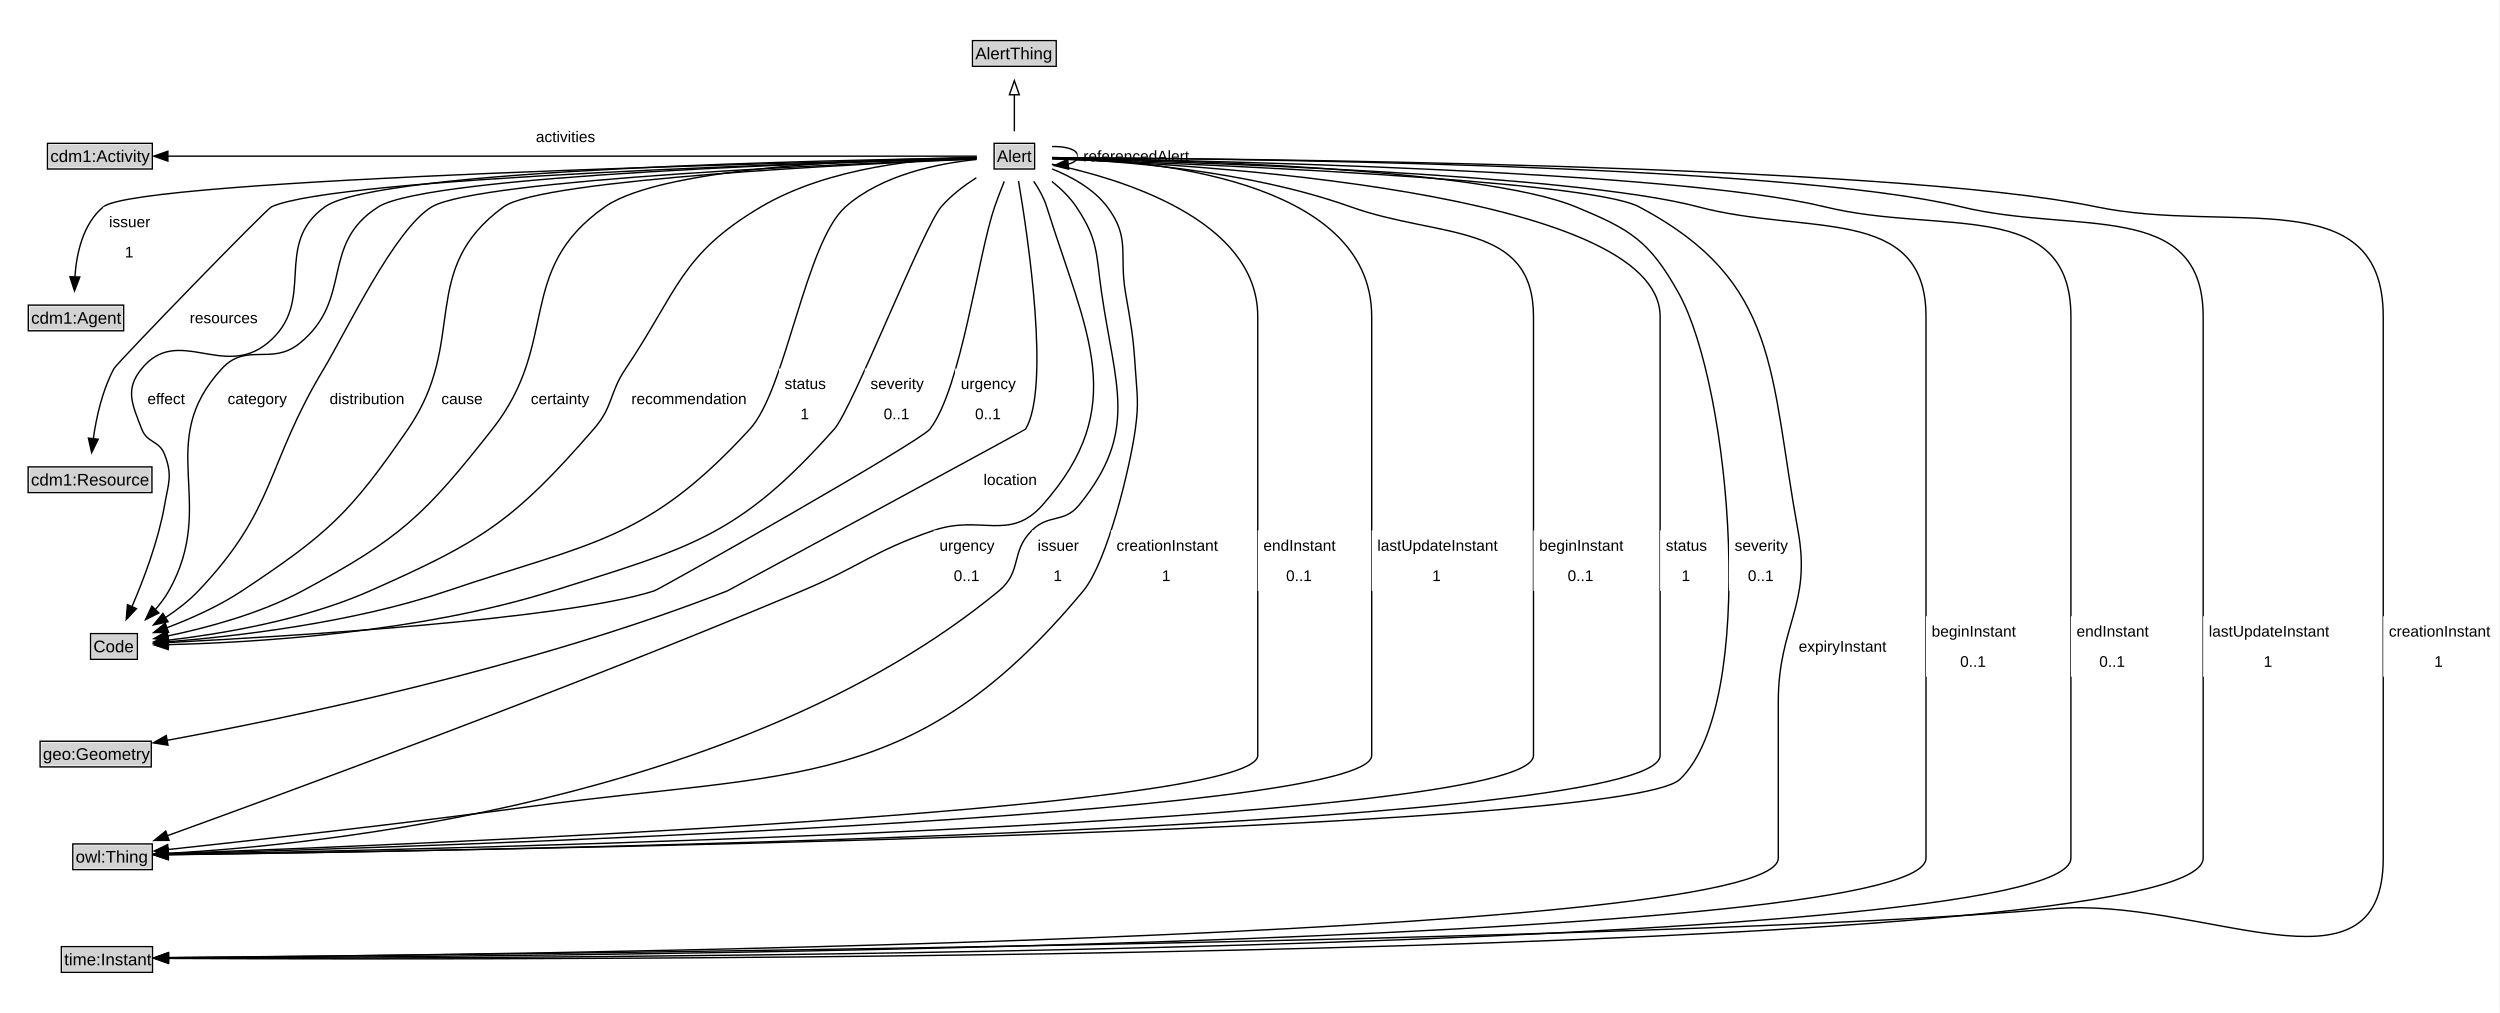
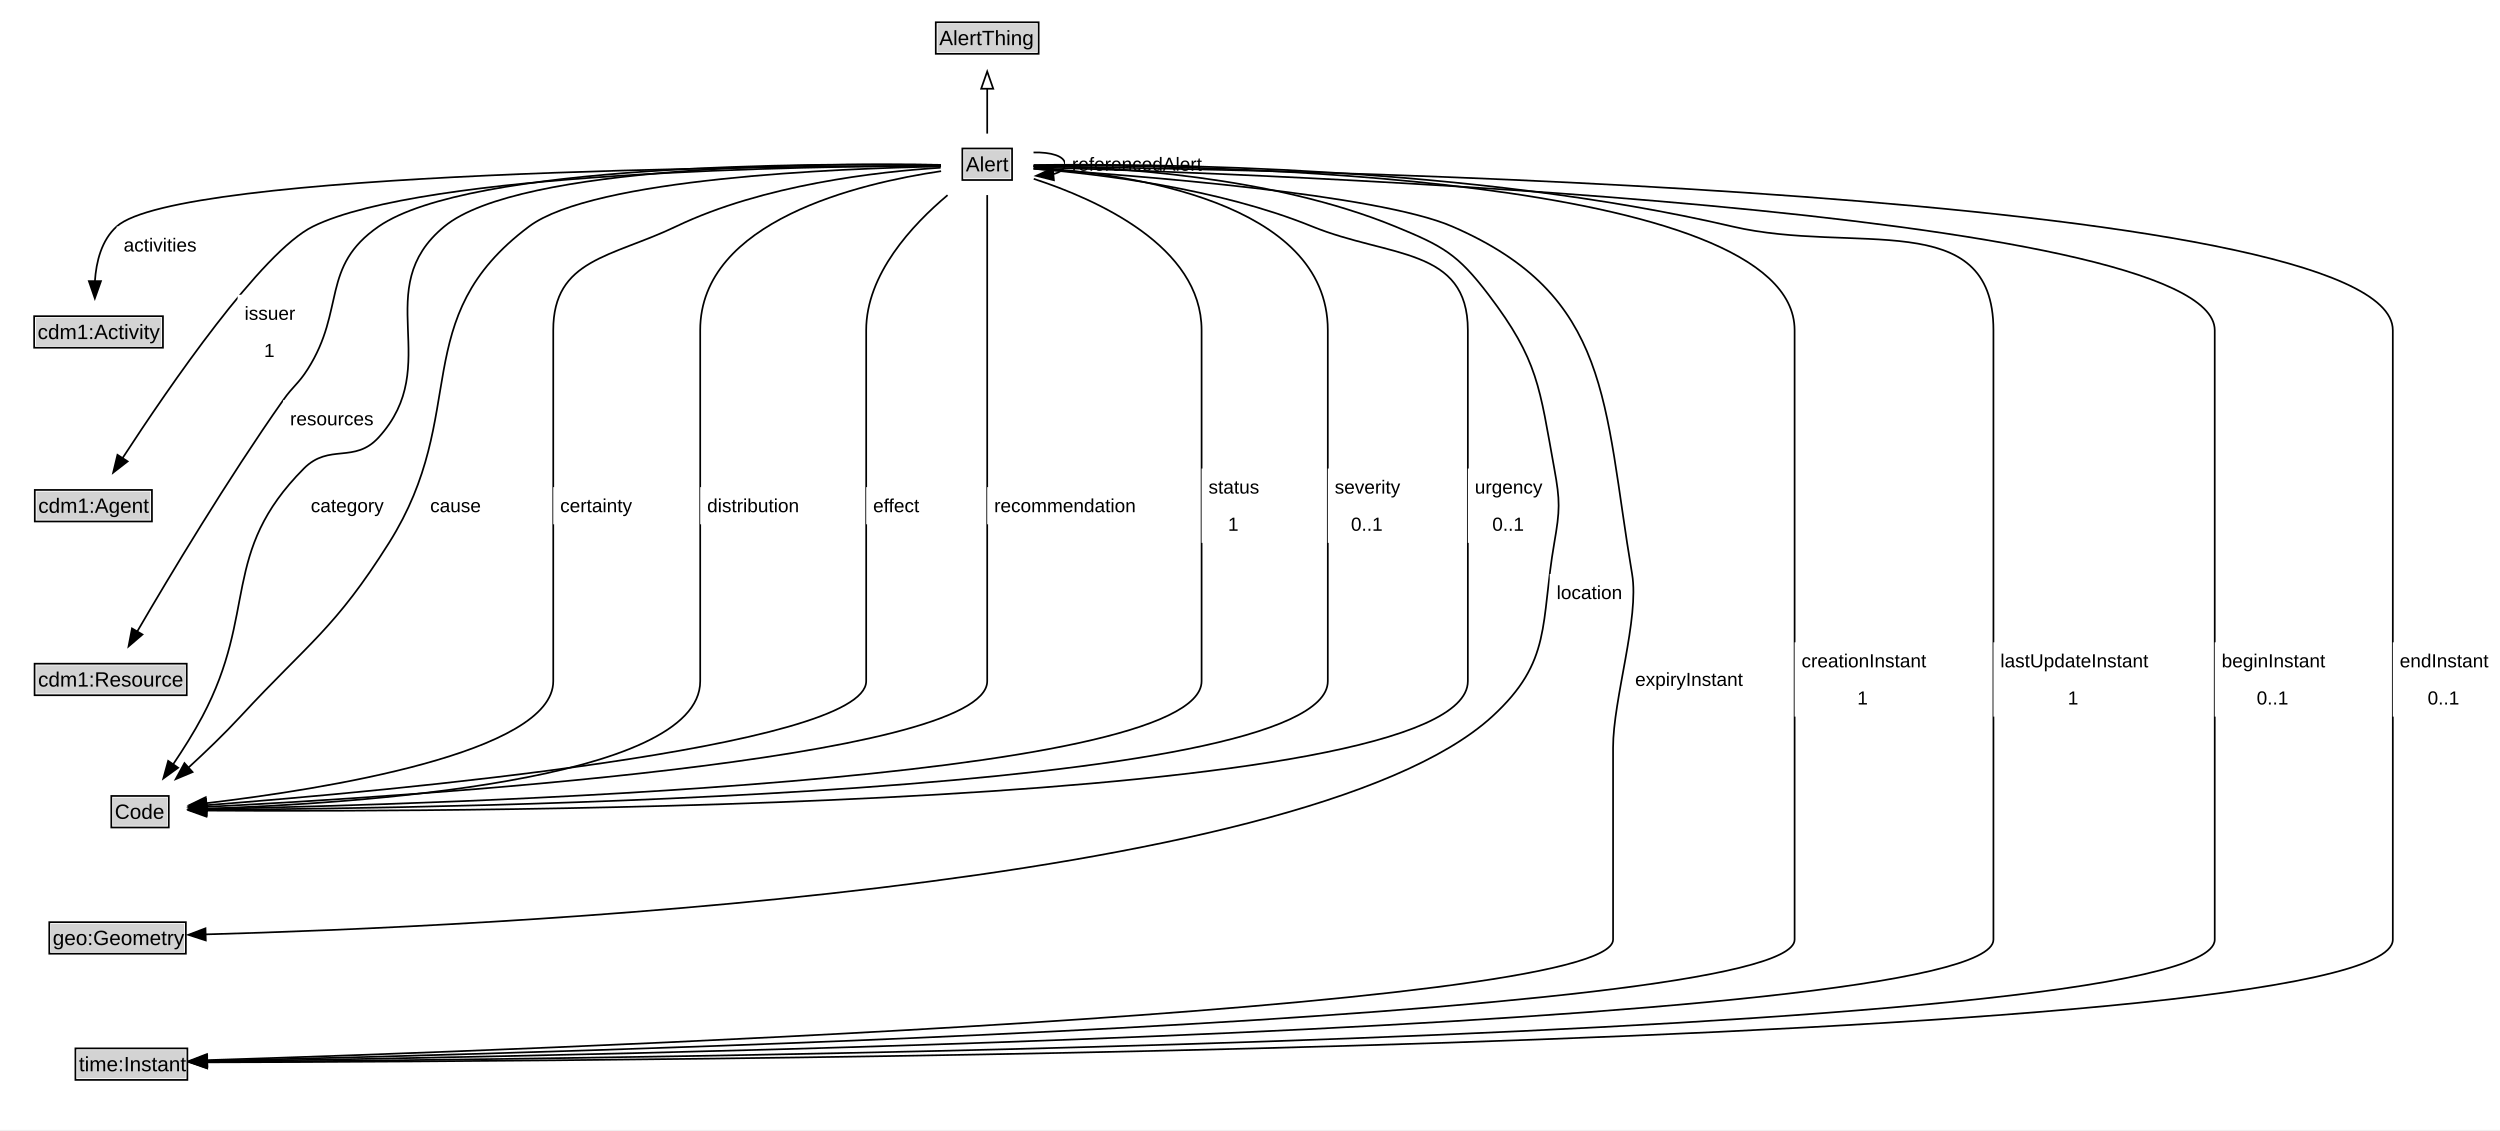
- <svg xmlns="http://www.w3.org/2000/svg" xmlns:xlink="http://www.w3.org/1999/xlink" width="1777pt" height="720pt" viewBox="0.00 0.00 1777.00 720.00">
-   <g id="graph0" class="graph" transform="scale(1 1) rotate(0) translate(4 716)">
-     <polygon fill="white" stroke="none" points="-4,4 -4,-716 1772.5,-716 1772.5,4 -4,4" />
+ <svg xmlns="http://www.w3.org/2000/svg" xmlns:xlink="http://www.w3.org/1999/xlink" width="1446pt" height="654pt" viewBox="0.00 0.00 1446.00 654.00">
+   <g id="graph0" class="graph" transform="scale(1 1) rotate(0) translate(4 649.5)">
+     <polygon fill="white" stroke="none" points="-4,4 -4,-649.5 1442.25,-649.5 1442.25,4 -4,4" />
    <g id="clust3" class="cluster">
</g>
    <g id="node1" class="node">
      <g id="a_node1">
        <a xlink:href="../AlertThing" xlink:title="&lt;TABLE&gt;">
-           <polygon fill="lightgray" stroke="none" points="688.25,-669.88 688.25,-686.12 745.75,-686.12 745.75,-669.88 688.25,-669.88" />
-           <text xml:space="preserve" text-anchor="start" x="689.25" y="-673.88" font-family="Arial" font-size="12.00">AlertThing</text>
-           <polygon fill="none" stroke="black" points="687.25,-668.88 687.25,-687.12 746.75,-687.12 746.75,-668.88 687.25,-668.88" />
+           <polygon fill="lightgray" stroke="none" points="538.25,-619.38 538.25,-635.62 595.75,-635.62 595.75,-619.38 538.25,-619.38" />
+           <text xml:space="preserve" text-anchor="start" x="539.25" y="-623.38" font-family="Arial" font-size="12.00">AlertThing</text>
+           <polygon fill="none" stroke="black" points="537.25,-618.38 537.25,-636.62 596.75,-636.62 596.75,-618.38 537.25,-618.38" />
        </a>
      </g>
    </g>
    <g id="node2" class="node">
      <g id="a_node2">
        <a xlink:href="../Alert" xlink:title="&lt;TABLE&gt;">
-           <polygon fill="lightgray" stroke="none" points="703.62,-596.88 703.62,-613.12 730.38,-613.12 730.38,-596.88 703.62,-596.88" />
-           <text xml:space="preserve" text-anchor="start" x="704.62" y="-600.88" font-family="Arial" font-size="12.00">Alert</text>
-           <polygon fill="none" stroke="black" points="702.62,-595.88 702.62,-614.12 731.38,-614.12 731.38,-595.88 702.62,-595.88" />
+           <polygon fill="lightgray" stroke="none" points="553.62,-546.38 553.62,-562.62 580.38,-562.62 580.38,-546.38 553.62,-546.38" />
+           <text xml:space="preserve" text-anchor="start" x="554.62" y="-550.38" font-family="Arial" font-size="12.00">Alert</text>
+           <polygon fill="none" stroke="black" points="552.62,-545.38 552.62,-563.62 581.38,-563.62 581.38,-545.38 552.62,-545.38" />
        </a>
      </g>
    </g>
    <g id="edge1" class="edge">
-       <path fill="none" stroke="black" d="M717,-622.71C717,-630.47 717,-639.92 717,-648.74" />
-       <polygon fill="none" stroke="black" points="713.5,-648.66 717,-658.66 720.5,-648.66 713.5,-648.66" />
-     </g>
-     <g id="edge14" class="edge">
-       <path fill="none" stroke="black" d="M743.79,-611.83C753.78,-612.05 762,-609.78 762,-605 762,-602.24 759.25,-600.31 755.01,-599.22" />
-       <polygon fill="black" stroke="black" points="755.58,-595.76 745.3,-598.31 754.93,-602.73 755.58,-595.76" />
-       <polygon fill="white" stroke="none" points="762,-594.25 762,-615.75 844.25,-615.75 844.25,-594.25 762,-594.25" />
-       <text xml:space="preserve" text-anchor="start" x="766" y="-601.25" font-family="Arial" font-size="11.00">referencedAlert</text>
+       <path fill="none" stroke="black" d="M567,-572.21C567,-579.97 567,-589.42 567,-598.24" />
+       <polygon fill="none" stroke="black" points="563.5,-598.16 567,-608.16 570.5,-598.16 563.5,-598.16" />
+     </g>
+     <g id="edge18" class="edge">
+       <path fill="none" stroke="black" d="M593.79,-561.33C603.78,-561.55 612,-559.28 612,-554.5 612,-551.74 609.25,-549.81 605.01,-548.72" />
+       <polygon fill="black" stroke="black" points="605.58,-545.26 595.3,-547.81 604.93,-552.23 605.58,-545.26" />
+       <polygon fill="white" stroke="none" points="612,-543.75 612,-565.25 694.25,-565.25 694.25,-543.75 612,-543.75" />
+       <text xml:space="preserve" text-anchor="start" x="616" y="-550.75" font-family="Arial" font-size="11.00">referencedAlert</text>
    </g>
    <g id="node4" class="node">
      <g id="a_node4">
        <a xlink:href="https://w3id.org/citydata/part1/v1/Activity" xlink:title="&lt;TABLE&gt;">
-           <polygon fill="lightgray" stroke="none" points="30.75,-596.88 30.75,-613.12 103.25,-613.12 103.25,-596.88 30.75,-596.88" />
-           <text xml:space="preserve" text-anchor="start" x="31.75" y="-600.88" font-family="Arial" font-size="12.00">cdm1:Activity</text>
-           <polygon fill="none" stroke="black" points="29.75,-595.88 29.75,-614.12 104.25,-614.12 104.25,-595.88 29.75,-595.88" />
-         </a>
-       </g>
-     </g>
-     <g id="edge12" class="edge">
-       <path fill="none" stroke="black" d="M690.35,-605C591.32,-605 243.66,-605 115.19,-605" />
-       <polygon fill="black" stroke="black" points="115.32,-601.5 105.32,-605 115.32,-608.5 115.32,-601.5" />
-       <polygon fill="white" stroke="none" points="372.88,-608 372.88,-629.5 421.38,-629.5 421.38,-608 372.88,-608" />
-       <text xml:space="preserve" text-anchor="start" x="376.88" y="-615" font-family="Arial" font-size="11.00">activities</text>
+           <polygon fill="lightgray" stroke="none" points="16.75,-449.38 16.75,-465.62 89.25,-465.62 89.25,-449.38 16.75,-449.38" />
+           <text xml:space="preserve" text-anchor="start" x="17.75" y="-453.38" font-family="Arial" font-size="12.00">cdm1:Activity</text>
+           <polygon fill="none" stroke="black" points="15.75,-448.38 15.75,-466.62 90.25,-466.62 90.25,-448.38 15.75,-448.38" />
+         </a>
+       </g>
+     </g>
+     <g id="edge9" class="edge">
+       <path fill="none" stroke="black" d="M540.04,-553.53C440.71,-553.38 99.06,-550.54 63.5,-518.5 54.75,-510.62 51.63,-498.24 50.89,-486.78" />
+       <polygon fill="black" stroke="black" points="54.39,-486.88 50.85,-476.89 47.39,-486.91 54.39,-486.88" />
+       <polygon fill="white" stroke="none" points="63.5,-497 63.5,-518.5 112,-518.5 112,-497 63.5,-497" />
+       <text xml:space="preserve" text-anchor="start" x="67.5" y="-504" font-family="Arial" font-size="11.00">activities</text>
    </g>
    <g id="node5" class="node">
      <g id="a_node5">
        <a xlink:href="https://w3id.org/citydata/part1/v1/Agent" xlink:title="&lt;TABLE&gt;">
-           <polygon fill="lightgray" stroke="none" points="17.12,-481.88 17.12,-498.12 82.88,-498.12 82.88,-481.88 17.12,-481.88" />
-           <text xml:space="preserve" text-anchor="start" x="18.12" y="-485.88" font-family="Arial" font-size="12.00">cdm1:Agent</text>
-           <polygon fill="none" stroke="black" points="16.12,-480.88 16.12,-499.12 83.88,-499.12 83.88,-480.88 16.12,-480.88" />
-         </a>
-       </g>
-     </g>
-     <g id="edge35" class="edge">
-       <path fill="none" stroke="black" d="M690.32,-603.44C571.32,-600.81 93.81,-589.06 69.5,-569 54.98,-557.02 50.35,-536.01 49.21,-518.81" />
-       <polygon fill="black" stroke="black" points="52.72,-519.09 48.95,-509.19 45.72,-519.28 52.72,-519.09" />
-       <polygon fill="white" stroke="none" points="69.5,-526 69.5,-569 106,-569 106,-526 69.5,-526" />
-       <text xml:space="preserve" text-anchor="start" x="73.5" y="-554.5" font-family="Arial" font-size="11.00">issuer</text>
-       <text xml:space="preserve" text-anchor="start" x="84.75" y="-533" font-family="Arial" font-size="11.00">1</text>
+           <polygon fill="lightgray" stroke="none" points="17.12,-348.88 17.12,-365.12 82.88,-365.12 82.88,-348.88 17.12,-348.88" />
+           <text xml:space="preserve" text-anchor="start" x="18.12" y="-352.88" font-family="Arial" font-size="12.00">cdm1:Agent</text>
+           <polygon fill="none" stroke="black" points="16.12,-347.88 16.12,-366.12 83.88,-366.12 83.88,-347.88 16.12,-347.88" />
+         </a>
+       </g>
+     </g>
+     <g id="edge21" class="edge">
+       <path fill="none" stroke="black" d="M540.23,-553.57C462.98,-553.38 241.13,-550.05 177,-518.5 147.4,-503.94 93.92,-426.06 66.78,-384.38" />
+       <polygon fill="black" stroke="black" points="69.82,-382.63 61.45,-376.13 63.94,-386.43 69.82,-382.63" />
+       <polygon fill="white" stroke="none" points="133.44,-436 133.44,-479 169.94,-479 169.94,-436 133.44,-436" />
+       <text xml:space="preserve" text-anchor="start" x="137.44" y="-464.5" font-family="Arial" font-size="11.00">issuer</text>
+       <text xml:space="preserve" text-anchor="start" x="148.69" y="-443" font-family="Arial" font-size="11.00">1</text>
    </g>
    <g id="node6" class="node">
      <g id="a_node6">
        <a xlink:href="https://w3id.org/citydata/part1/v1/Resource" xlink:title="&lt;TABLE&gt;">
-           <polygon fill="lightgray" stroke="none" points="17,-366.88 17,-383.12 103,-383.12 103,-366.88 17,-366.88" />
-           <text xml:space="preserve" text-anchor="start" x="18" y="-370.88" font-family="Arial" font-size="12.00">cdm1:Resource</text>
-           <polygon fill="none" stroke="black" points="16,-365.88 16,-384.12 104,-384.12 104,-365.88 16,-365.88" />
-         </a>
-       </g>
-     </g>
-     <g id="edge15" class="edge">
-       <path fill="none" stroke="black" d="M690.31,-603.35C589.41,-600.73 234.72,-590.1 189,-569 184.95,-567.13 79.11,-457.93 77,-454 68.68,-438.53 64.43,-419.27 62.26,-403.76" />
-       <polygon fill="black" stroke="black" points="65.79,-403.78 61.15,-394.25 58.84,-404.59 65.79,-403.78" />
-       <polygon fill="white" stroke="none" points="126.84,-479.25 126.84,-500.75 182.09,-500.75 182.09,-479.25 126.84,-479.25" />
-       <text xml:space="preserve" text-anchor="start" x="130.84" y="-486.25" font-family="Arial" font-size="11.00">resources</text>
+           <polygon fill="lightgray" stroke="none" points="17,-248.38 17,-264.62 103,-264.62 103,-248.38 17,-248.38" />
+           <text xml:space="preserve" text-anchor="start" x="18" y="-252.38" font-family="Arial" font-size="12.00">cdm1:Resource</text>
+           <polygon fill="none" stroke="black" points="16,-247.38 16,-265.62 104,-265.62 104,-247.38 16,-247.38" />
+         </a>
+       </g>
+     </g>
+     <g id="edge19" class="edge">
+       <path fill="none" stroke="black" d="M540.06,-554.1C467.08,-555.21 267.56,-554.79 215,-518.5 181.31,-495.23 195.94,-470.57 174,-436 168.53,-427.38 165.62,-426.35 159.75,-418 127.57,-372.23 93.99,-316.21 75.17,-283.91" />
+       <polygon fill="black" stroke="black" points="78.4,-282.51 70.35,-275.61 72.34,-286.02 78.4,-282.51" />
+       <polygon fill="white" stroke="none" points="159.75,-396.5 159.75,-418 215,-418 215,-396.5 159.75,-396.5" />
+       <text xml:space="preserve" text-anchor="start" x="163.75" y="-403.5" font-family="Arial" font-size="11.00">resources</text>
    </g>
    <g id="node7" class="node">
      <g id="a_node7">
        <a xlink:href="../Code" xlink:title="&lt;TABLE&gt;">
-           <polygon fill="lightgray" stroke="none" points="61.38,-248.38 61.38,-264.62 92.62,-264.62 92.62,-248.38 61.38,-248.38" />
-           <text xml:space="preserve" text-anchor="start" x="62.38" y="-252.38" font-family="Arial" font-size="12.00">Code</text>
-           <polygon fill="none" stroke="black" points="60.38,-247.38 60.38,-265.62 93.62,-265.62 93.62,-247.38 60.38,-247.38" />
+           <polygon fill="lightgray" stroke="none" points="61.38,-171.88 61.38,-188.12 92.62,-188.12 92.62,-171.88 61.38,-171.88" />
+           <text xml:space="preserve" text-anchor="start" x="62.38" y="-175.88" font-family="Arial" font-size="12.00">Code</text>
+           <polygon fill="none" stroke="black" points="60.38,-170.88 60.38,-189.12 93.62,-189.12 93.62,-170.88 60.38,-170.88" />
        </a>
      </g>
    </g>
    <g id="edge10" class="edge">
-       <path fill="none" stroke="black" d="M690.31,-603.7C593.55,-602.41 264.8,-596.05 227,-569 188.94,-541.76 222.25,-501.61 186,-472 154.66,-446.4 122.38,-485.31 96.75,-454 84.65,-439.21 89.89,-428.84 96.75,-411 100.62,-400.94 109.13,-403.06 113,-393 118.74,-378.07 115.76,-372.76 113,-357 108.55,-331.62 98.17,-304.19 89.69,-284.56" />
-       <polygon fill="black" stroke="black" points="92.99,-283.35 85.72,-275.64 86.59,-286.2 92.99,-283.35" />
-       <polygon fill="white" stroke="none" points="96.75,-421.75 96.75,-443.25 131,-443.25 131,-421.75 96.75,-421.75" />
-       <text xml:space="preserve" text-anchor="start" x="100.75" y="-428.75" font-family="Arial" font-size="11.00">effect</text>
-     </g>
-     <g id="edge20" class="edge">
-       <path fill="none" stroke="black" d="M690.3,-603.37C598.71,-601.02 301,-591.68 265,-569 222.88,-542.46 247.67,-503.34 209,-472 188.94,-455.74 171.26,-472.98 153.75,-454 104.79,-400.94 151.45,-358.9 116,-296 113.34,-291.28 109.93,-286.75 106.23,-282.56" />
-       <polygon fill="black" stroke="black" points="108.94,-280.32 99.46,-275.58 103.91,-285.19 108.94,-280.32" />
-       <polygon fill="white" stroke="none" points="153.75,-421.75 153.75,-443.25 203,-443.25 203,-421.75 153.75,-421.75" />
-       <text xml:space="preserve" text-anchor="start" x="157.75" y="-428.75" font-family="Arial" font-size="11.00">category</text>
-     </g>
-     <g id="edge21" class="edge">
-       <path fill="none" stroke="black" d="M690.21,-603.08C603.83,-599.92 336.27,-588.64 303,-569 276.54,-553.38 242.1,-480.32 226.25,-454 184.64,-384.91 192.6,-354.42 137,-296 130.19,-288.85 121.8,-282.41 113.47,-276.95" />
-       <polygon fill="black" stroke="black" points="115.46,-274.06 105.11,-271.78 111.78,-280.01 115.46,-274.06" />
-       <polygon fill="white" stroke="none" points="226.25,-421.75 226.25,-443.25 286,-443.25 286,-421.75 226.25,-421.75" />
-       <text xml:space="preserve" text-anchor="start" x="230.25" y="-428.75" font-family="Arial" font-size="11.00">distribution</text>
+       <path fill="none" stroke="black" d="M540.24,-554.14C472.49,-555.21 296.47,-554.37 253,-518.5 209.2,-482.35 253.26,-438.47 215,-396.5 200.97,-381.11 186.43,-393.26 171.75,-378.5 123.16,-329.63 145.33,-295.86 113,-235 108.06,-225.7 101.93,-216 96.14,-207.42" />
+       <polygon fill="black" stroke="black" points="99.02,-205.44 90.45,-199.21 93.27,-209.42 99.02,-205.44" />
+       <polygon fill="white" stroke="none" points="171.75,-346.25 171.75,-367.75 221,-367.75 221,-346.25 171.75,-346.25" />
+       <text xml:space="preserve" text-anchor="start" x="175.75" y="-353.25" font-family="Arial" font-size="11.00">category</text>
+     </g>
+     <g id="edge11" class="edge">
+       <path fill="none" stroke="black" d="M540.29,-553.21C480.7,-552.06 339.24,-546.38 302,-518.5 230.8,-465.19 268.42,-410.75 221,-335.5 189.66,-285.76 174.93,-278.15 135,-235 125.61,-224.85 114.64,-214.34 104.79,-205.32" />
+       <polygon fill="black" stroke="black" points="107.38,-202.94 97.62,-198.84 102.69,-208.14 107.38,-202.94" />
+       <polygon fill="white" stroke="none" points="240.8,-346.25 240.8,-367.75 277.3,-367.75 277.3,-346.25 240.8,-346.25" />
+       <text xml:space="preserve" text-anchor="start" x="244.8" y="-353.25" font-family="Arial" font-size="11.00">cause</text>
+     </g>
+     <g id="edge12" class="edge">
+       <path fill="none" stroke="black" d="M540.06,-552.48C503.66,-550.18 437.53,-542.71 387,-518.5 349.74,-500.65 316,-499.81 316,-458.5 316,-458.5 316,-458.5 316,-255.5 316,-213.99 182.92,-192.94 115.37,-184.94" />
+       <polygon fill="black" stroke="black" points="115.79,-181.46 105.46,-183.81 114.99,-188.42 115.79,-181.46" />
+       <polygon fill="white" stroke="none" points="316,-346.25 316,-367.75 364.5,-367.75 364.5,-346.25 316,-346.25" />
+       <text xml:space="preserve" text-anchor="start" x="320" y="-353.25" font-family="Arial" font-size="11.00">certainty</text>
+     </g>
+     <g id="edge13" class="edge">
+       <path fill="none" stroke="black" d="M540.33,-550.5C493.4,-543.59 401,-521.92 401,-458.5 401,-458.5 401,-458.5 401,-255.5 401,-197.41 200.7,-184.61 115.08,-181.79" />
+       <polygon fill="black" stroke="black" points="115.4,-178.3 105.3,-181.5 115.19,-185.3 115.4,-178.3" />
+       <polygon fill="white" stroke="none" points="401,-346.25 401,-367.75 460.75,-367.75 460.75,-346.25 401,-346.25" />
+       <text xml:space="preserve" text-anchor="start" x="405" y="-353.25" font-family="Arial" font-size="11.00">distribution</text>
+     </g>
+     <g id="edge14" class="edge">
+       <path fill="none" stroke="black" d="M544.08,-536.62C523.66,-519.47 497,-490.87 497,-458.5 497,-458.5 497,-458.5 497,-255.5 497,-216.94 219.06,-191.82 115.38,-183.78" />
+       <polygon fill="black" stroke="black" points="115.66,-180.3 105.42,-183.03 115.13,-187.28 115.66,-180.3" />
+       <polygon fill="white" stroke="none" points="497,-346.25 497,-367.75 531.25,-367.75 531.25,-346.25 497,-346.25" />
+       <text xml:space="preserve" text-anchor="start" x="501" y="-353.25" font-family="Arial" font-size="11.00">effect</text>
+     </g>
+     <g id="edge17" class="edge">
+       <path fill="none" stroke="black" d="M567,-536.68C567,-517.7 567,-485.88 567,-458.5 567,-458.5 567,-458.5 567,-255.5 567,-209.84 230.2,-188.68 115.06,-182.78" />
+       <polygon fill="black" stroke="black" points="115.37,-179.3 105.2,-182.29 115.02,-186.29 115.37,-179.3" />
+       <polygon fill="white" stroke="none" points="567,-346.25 567,-367.75 655.25,-367.75 655.25,-346.25 567,-346.25" />
+       <text xml:space="preserve" text-anchor="start" x="571" y="-353.25" font-family="Arial" font-size="11.00">recommendation</text>
    </g>
    <g id="edge23" class="edge">
-       <path fill="none" stroke="black" d="M690.08,-602.97C610.63,-599.72 381.01,-588.71 354,-569 292.24,-523.94 329.31,-474 286,-411 244.51,-350.66 229,-336.52 168,-296 151.59,-285.1 131.59,-276.23 114.52,-269.76" />
-       <polygon fill="black" stroke="black" points="115.81,-266.51 105.22,-266.38 113.42,-273.09 115.81,-266.51" />
-       <polygon fill="white" stroke="none" points="305.7,-421.75 305.7,-443.25 342.2,-443.25 342.2,-421.75 305.7,-421.75" />
-       <text xml:space="preserve" text-anchor="start" x="309.7" y="-428.75" font-family="Arial" font-size="11.00">cause</text>
-     </g>
-     <g id="edge25" class="edge">
-       <path fill="none" stroke="black" d="M690.19,-603.93C626.5,-603.27 468.31,-598.63 426,-569 361.53,-523.85 394.69,-472.84 346,-411 297.24,-349.07 280.44,-333.28 211,-296 180.77,-279.77 142.93,-269.71 115.18,-263.96" />
-       <polygon fill="black" stroke="black" points="115.93,-260.54 105.44,-262.05 114.58,-267.41 115.93,-260.54" />
-       <polygon fill="white" stroke="none" points="369.3,-421.75 369.3,-443.25 417.8,-443.25 417.8,-421.75 369.3,-421.75" />
-       <text xml:space="preserve" text-anchor="start" x="373.3" y="-428.75" font-family="Arial" font-size="11.00">certainty</text>
+       <path fill="none" stroke="black" d="M593.91,-546.06C630.38,-534.15 691,-507.04 691,-458.5 691,-458.5 691,-458.5 691,-255.5 691,-197.19 249.04,-184.2 115.05,-181.6" />
+       <polygon fill="black" stroke="black" points="115.35,-178.1 105.29,-181.42 115.22,-185.1 115.35,-178.1" />
+       <polygon fill="white" stroke="none" points="691,-335.5 691,-378.5 727.5,-378.5 727.5,-335.5 691,-335.5" />
+       <text xml:space="preserve" text-anchor="start" x="695" y="-364" font-family="Arial" font-size="11.00">status</text>
+       <text xml:space="preserve" text-anchor="start" x="706.25" y="-342.5" font-family="Arial" font-size="11.00">1</text>
+     </g>
+     <g id="edge26" class="edge">
+       <path fill="none" stroke="black" d="M593.98,-552.58C647.93,-549.15 764,-533.11 764,-458.5 764,-458.5 764,-458.5 764,-255.5 764,-189.72 259.7,-181.97 115.24,-181.1" />
+       <polygon fill="black" stroke="black" points="115.46,-177.6 105.44,-181.05 115.43,-184.6 115.46,-177.6" />
+       <polygon fill="white" stroke="none" points="764,-335.5 764,-378.5 808.75,-378.5 808.75,-335.5 764,-335.5" />
+       <text xml:space="preserve" text-anchor="start" x="768" y="-364" font-family="Arial" font-size="11.00">severity</text>
+       <text xml:space="preserve" text-anchor="start" x="777.38" y="-342.5" font-family="Arial" font-size="11.00">0..1</text>
    </g>
    <g id="edge27" class="edge">
-       <path fill="none" stroke="black" d="M690.02,-604.24C653,-603.4 585.53,-597.63 537,-569 479.59,-535.13 477.93,-509.32 440.75,-454 428.69,-436.06 432.19,-427.32 418,-411 360.78,-345.18 338.73,-331.35 259,-296 211.91,-275.12 152.85,-265.31 115.01,-260.89" />
-       <polygon fill="black" stroke="black" points="115.81,-257.45 105.49,-259.84 115.05,-264.41 115.81,-257.45" />
-       <polygon fill="white" stroke="none" points="440.75,-421.75 440.75,-443.25 529,-443.25 529,-421.75 440.75,-421.75" />
-       <text xml:space="preserve" text-anchor="start" x="444.75" y="-428.75" font-family="Arial" font-size="11.00">recommendation</text>
-     </g>
-     <g id="edge30" class="edge">
-       <path fill="none" stroke="black" d="M690,-602.63C663.38,-599.92 623.01,-592 597,-569 568.37,-543.68 554.86,-439.15 529,-411 455.69,-331.2 416.66,-330.72 314,-296 246.29,-273.1 162.96,-263.61 115.31,-259.83" />
-       <polygon fill="black" stroke="black" points="115.74,-256.35 105.5,-259.1 115.22,-263.33 115.74,-256.35" />
-       <polygon fill="white" stroke="none" points="549.68,-411 549.68,-454 586.18,-454 586.18,-411 549.68,-411" />
-       <text xml:space="preserve" text-anchor="start" x="553.68" y="-439.5" font-family="Arial" font-size="11.00">status</text>
-       <text xml:space="preserve" text-anchor="start" x="564.93" y="-418" font-family="Arial" font-size="11.00">1</text>
-     </g>
-     <g id="edge31" class="edge">
-       <path fill="none" stroke="black" d="M690,-589.68C681.23,-584.08 671.98,-577.06 665,-569 652.25,-554.27 601.94,-425.56 589,-411 520.88,-334.36 486.8,-326.81 389,-296 293.59,-265.94 174.88,-259.19 115.13,-257.78" />
-       <polygon fill="black" stroke="black" points="115.57,-254.29 105.5,-257.59 115.43,-261.28 115.57,-254.29" />
-       <polygon fill="white" stroke="none" points="610.72,-411 610.72,-454 655.47,-454 655.47,-411 610.72,-411" />
-       <text xml:space="preserve" text-anchor="start" x="614.72" y="-439.5" font-family="Arial" font-size="11.00">severity</text>
-       <text xml:space="preserve" text-anchor="start" x="624.09" y="-418" font-family="Arial" font-size="11.00">0..1</text>
-     </g>
-     <g id="edge36" class="edge">
-       <path fill="none" stroke="black" d="M709.83,-587.03C707.53,-581.35 705.05,-574.94 703,-569 691.08,-534.43 679.33,-439.96 657,-411 650.05,-401.98 465.27,-297.37 461,-296 397.25,-275.51 198.95,-263.54 115.07,-259.28" />
-       <polygon fill="black" stroke="black" points="115.47,-255.8 105.3,-258.8 115.12,-262.79 115.47,-255.8" />
-       <polygon fill="white" stroke="none" points="674.92,-411 674.92,-454 721.17,-454 721.17,-411 674.92,-411" />
-       <text xml:space="preserve" text-anchor="start" x="678.92" y="-439.5" font-family="Arial" font-size="11.00">urgency</text>
-       <text xml:space="preserve" text-anchor="start" x="689.05" y="-418" font-family="Arial" font-size="11.00">0..1</text>
+       <path fill="none" stroke="black" d="M593.79,-551.9C631.14,-548.93 700.41,-540.69 755,-518.5 799.54,-500.4 845,-506.57 845,-458.5 845,-458.5 845,-458.5 845,-255.5 845,-181.33 270.16,-179.73 115.13,-180.65" />
+       <polygon fill="black" stroke="black" points="115.37,-177.15 105.4,-180.72 115.42,-184.15 115.37,-177.15" />
+       <polygon fill="white" stroke="none" points="845,-335.5 845,-378.5 891.25,-378.5 891.25,-335.5 845,-335.5" />
+       <text xml:space="preserve" text-anchor="start" x="849" y="-364" font-family="Arial" font-size="11.00">urgency</text>
+       <text xml:space="preserve" text-anchor="start" x="859.12" y="-342.5" font-family="Arial" font-size="11.00">0..1</text>
    </g>
    <g id="node8" class="node">
      <g id="a_node8">
        <a xlink:href="https://w3id.org/citydata/imported/geo/latest/Geometry" xlink:title="&lt;TABLE&gt;">
-           <polygon fill="lightgray" stroke="none" points="25.5,-171.88 25.5,-188.12 102.5,-188.12 102.5,-171.88 25.5,-171.88" />
-           <text xml:space="preserve" text-anchor="start" x="26.5" y="-175.88" font-family="Arial" font-size="12.00">geo:Geometry</text>
-           <polygon fill="none" stroke="black" points="24.5,-170.88 24.5,-189.12 103.5,-189.12 103.5,-170.88 24.5,-170.88" />
+           <polygon fill="lightgray" stroke="none" points="25.5,-98.88 25.5,-115.12 102.5,-115.12 102.5,-98.88 25.5,-98.88" />
+           <text xml:space="preserve" text-anchor="start" x="26.5" y="-102.88" font-family="Arial" font-size="12.00">geo:Geometry</text>
+           <polygon fill="none" stroke="black" points="24.5,-97.88 24.5,-116.12 103.5,-116.12 103.5,-97.88 24.5,-97.88" />
        </a>
      </g>
    </g>
    <g id="edge16" class="edge">
-       <path fill="none" stroke="black" d="M719.97,-587.29C726.95,-546.01 742.54,-440.47 725,-411 724.57,-410.28 513.78,-296.31 513,-296 373.49,-241.27 199.33,-205.3 114.77,-189.77" />
-       <polygon fill="black" stroke="black" points="115.4,-186.33 104.94,-187.99 114.15,-193.22 115.4,-186.33" />
-       <polygon fill="white" stroke="none" points="691.1,-364.25 691.1,-385.75 735.85,-385.75 735.85,-364.25 691.1,-364.25" />
-       <text xml:space="preserve" text-anchor="start" x="695.1" y="-371.25" font-family="Arial" font-size="11.00">location</text>
+       <path fill="none" stroke="black" d="M593.94,-553.65C638.94,-553 731.53,-547.83 803,-518.5 830.51,-507.21 839,-502.67 857,-479 885.91,-441 886.42,-425.48 895,-378.5 898.44,-359.7 898.27,-354.33 895,-335.5 886.88,-288.75 894.01,-267.02 859,-235 749.19,-134.59 272.09,-113.35 114.63,-109.05" />
+       <polygon fill="black" stroke="black" points="115.02,-105.56 104.93,-108.8 114.84,-112.55 115.02,-105.56" />
+       <polygon fill="white" stroke="none" points="892.36,-296 892.36,-317.5 937.11,-317.5 937.11,-296 892.36,-296" />
+       <text xml:space="preserve" text-anchor="start" x="896.36" y="-303" font-family="Arial" font-size="11.00">location</text>
    </g>
    <g id="node9" class="node">
      <g id="a_node9">
-         <a xlink:href="https://w3id.org/citydata/imported/owl/latest/Thing" xlink:title="&lt;TABLE&gt;">
-           <polygon fill="lightgray" stroke="none" points="48.75,-98.88 48.75,-115.12 103.25,-115.12 103.25,-98.88 48.75,-98.88" />
-           <text xml:space="preserve" text-anchor="start" x="49.75" y="-102.88" font-family="Arial" font-size="12.00">owl:Thing</text>
-           <polygon fill="none" stroke="black" points="47.75,-97.88 47.75,-116.12 104.25,-116.12 104.25,-97.88 47.75,-97.88" />
-         </a>
-       </g>
-     </g>
-     <g id="edge11" class="edge">
-       <path fill="none" stroke="black" d="M730.76,-587.17C734.47,-581.7 738,-575.38 740,-569 768.18,-479.08 799.58,-427.45 737,-357 713.59,-330.64 693.11,-350.41 659.75,-339 616.38,-324.17 608.25,-313.77 566,-296 399.99,-226.16 198.21,-152.09 114.87,-121.96" />
-       <polygon fill="black" stroke="black" points="116.17,-118.7 105.57,-118.6 113.79,-125.29 116.17,-118.7" />
-       <polygon fill="white" stroke="none" points="659.75,-296 659.75,-339 706,-339 706,-296 659.75,-296" />
-       <text xml:space="preserve" text-anchor="start" x="663.75" y="-324.5" font-family="Arial" font-size="11.00">urgency</text>
-       <text xml:space="preserve" text-anchor="start" x="673.88" y="-303" font-family="Arial" font-size="11.00">0..1</text>
-     </g>
-     <g id="edge13" class="edge">
-       <path fill="none" stroke="black" d="M743.69,-587.04C750.11,-581.91 756.42,-575.8 761,-569 776.79,-545.56 774.96,-535.98 779,-508 788.65,-441.21 805.59,-409.35 763,-357 752.33,-343.89 741.49,-350.91 729.5,-339 714.05,-323.65 722.8,-309.86 706,-296 523.11,-145.13 222.25,-115.32 115.27,-109.44" />
-       <polygon fill="black" stroke="black" points="115.74,-105.96 105.58,-108.95 115.39,-112.95 115.74,-105.96" />
-       <polygon fill="white" stroke="none" points="729.5,-296 729.5,-339 766,-339 766,-296 729.5,-296" />
-       <text xml:space="preserve" text-anchor="start" x="733.5" y="-324.5" font-family="Arial" font-size="11.00">issuer</text>
-       <text xml:space="preserve" text-anchor="start" x="744.75" y="-303" font-family="Arial" font-size="11.00">1</text>
-     </g>
-     <g id="edge17" class="edge">
-       <path fill="none" stroke="black" d="M743.82,-595.92C757.52,-590.45 773.31,-581.84 783,-569 799.7,-546.88 791.33,-535.32 796,-508 800.08,-484.15 801.44,-478.15 803,-454 804.23,-434.93 805.58,-429.94 803,-411 799.37,-384.4 783.16,-316.65 766,-296 646.75,-152.46 559.93,-167.98 375,-143 282.16,-130.46 172.74,-118.32 115.48,-112.17" />
-       <polygon fill="black" stroke="black" points="115.89,-108.69 105.58,-111.11 115.15,-115.65 115.89,-108.69" />
-       <polygon fill="white" stroke="none" points="785.6,-296 785.6,-339 864.1,-339 864.1,-296 785.6,-296" />
-       <text xml:space="preserve" text-anchor="start" x="789.6" y="-324.5" font-family="Arial" font-size="11.00">creationInstant</text>
-       <text xml:space="preserve" text-anchor="start" x="821.85" y="-303" font-family="Arial" font-size="11.00">1</text>
-     </g>
-     <g id="edge19" class="edge">
-       <path fill="none" stroke="black" d="M743.65,-599.34C792.18,-589.15 890,-560.06 890,-491 890,-491 890,-491 890,-179 890,-139.64 278.16,-115.16 115.38,-109.35" />
-       <polygon fill="black" stroke="black" points="115.65,-105.85 105.53,-109 115.4,-112.85 115.65,-105.85" />
-       <polygon fill="white" stroke="none" points="890,-296 890,-339 948.25,-339 948.25,-296 890,-296" />
-       <text xml:space="preserve" text-anchor="start" x="894" y="-324.5" font-family="Arial" font-size="11.00">endInstant</text>
-       <text xml:space="preserve" text-anchor="start" x="910.12" y="-303" font-family="Arial" font-size="11.00">0..1</text>
-     </g>
-     <g id="edge22" class="edge">
-       <path fill="none" stroke="black" d="M743.7,-604.1C808.92,-602.82 971,-589.7 971,-491 971,-491 971,-491 971,-179 971,-135.43 288.07,-113.8 115.33,-109.03" />
-       <polygon fill="black" stroke="black" points="115.62,-105.54 105.53,-108.76 115.43,-112.53 115.62,-105.54" />
-       <polygon fill="white" stroke="none" points="971,-296 971,-339 1063,-339 1063,-296 971,-296" />
-       <text xml:space="preserve" text-anchor="start" x="975" y="-324.5" font-family="Arial" font-size="11.00">lastUpdateInstant</text>
-       <text xml:space="preserve" text-anchor="start" x="1014" y="-303" font-family="Arial" font-size="11.00">1</text>
-     </g>
-     <g id="edge24" class="edge">
-       <path fill="none" stroke="black" d="M743.99,-603.48C789.16,-601.85 882.34,-595.3 956,-569 1019.46,-546.34 1086,-558.38 1086,-491 1086,-491 1086,-491 1086,-179 1086,-129.44 302,-112.1 115.47,-108.67" />
-       <polygon fill="black" stroke="black" points="115.64,-105.17 105.58,-108.49 115.52,-112.17 115.64,-105.17" />
-       <polygon fill="white" stroke="none" points="1086,-296 1086,-339 1152.5,-339 1152.5,-296 1086,-296" />
-       <text xml:space="preserve" text-anchor="start" x="1090" y="-324.5" font-family="Arial" font-size="11.00">beginInstant</text>
-       <text xml:space="preserve" text-anchor="start" x="1110.25" y="-303" font-family="Arial" font-size="11.00">0..1</text>
-     </g>
-     <g id="edge26" class="edge">
-       <path fill="none" stroke="black" d="M744,-603.2C842.39,-599.54 1176,-580.56 1176,-491 1176,-491 1176,-491 1176,-179 1176,-124.73 312.06,-110.89 115.47,-108.44" />
-       <polygon fill="black" stroke="black" points="115.57,-104.94 105.53,-108.32 115.49,-111.94 115.57,-104.94" />
-       <polygon fill="white" stroke="none" points="1176,-296 1176,-339 1212.5,-339 1212.5,-296 1176,-296" />
-       <text xml:space="preserve" text-anchor="start" x="1180" y="-324.5" font-family="Arial" font-size="11.00">status</text>
-       <text xml:space="preserve" text-anchor="start" x="1191.25" y="-303" font-family="Arial" font-size="11.00">1</text>
-     </g>
-     <g id="edge28" class="edge">
-       <path fill="none" stroke="black" d="M743.92,-603.72C822.18,-602.6 1048.36,-596.95 1116,-569 1155.08,-552.86 1168.33,-544.88 1189,-508 1226.59,-440.92 1245.95,-214.74 1190,-162 1150.11,-124.39 308.7,-111.06 115.36,-108.49" />
-       <polygon fill="black" stroke="black" points="115.64,-104.99 105.6,-108.36 115.55,-111.99 115.64,-104.99" />
-       <polygon fill="white" stroke="none" points="1224.98,-296 1224.98,-339 1269.73,-339 1269.73,-296 1224.98,-296" />
-       <text xml:space="preserve" text-anchor="start" x="1228.98" y="-324.5" font-family="Arial" font-size="11.00">severity</text>
-       <text xml:space="preserve" text-anchor="start" x="1238.36" y="-303" font-family="Arial" font-size="11.00">0..1</text>
-     </g>
-     <g id="node10" class="node">
-       <g id="a_node10">
        <a xlink:href="https://w3id.org/citydata/imported/time/latest/Instant" xlink:title="&lt;TABLE&gt;">
          <polygon fill="lightgray" stroke="none" points="40.62,-25.88 40.62,-42.12 103.38,-42.12 103.38,-25.88 40.62,-25.88" />
          <text xml:space="preserve" text-anchor="start" x="41.62" y="-29.88" font-family="Arial" font-size="12.00">time:Instant</text>
          <polygon fill="none" stroke="black" points="39.62,-24.88 39.62,-43.12 104.38,-43.12 104.38,-24.88 39.62,-24.88" />
        </a>
      </g>
    </g>
-     <g id="edge18" class="edge">
-       <path fill="none" stroke="black" d="M743.74,-603.12C834.05,-599.99 1124.13,-588.49 1161,-569 1261.69,-515.76 1253.5,-451.03 1274,-339 1283.83,-285.31 1260,-271.58 1260,-217 1260,-217 1260,-217 1260,-106 1260,-47.48 329.27,-36.93 115.43,-35.28" />
-       <polygon fill="black" stroke="black" points="115.62,-31.78 105.6,-35.21 115.57,-38.78 115.62,-31.78" />
-       <polygon fill="white" stroke="none" points="1270.49,-245.75 1270.49,-267.25 1339.24,-267.25 1339.24,-245.75 1270.49,-245.75" />
-       <text xml:space="preserve" text-anchor="start" x="1274.49" y="-252.75" font-family="Arial" font-size="11.00">expiryInstant</text>
-     </g>
-     <g id="edge29" class="edge">
-       <path fill="none" stroke="black" d="M743.95,-603.39C832.72,-601.16 1115.23,-592.38 1203,-569 1280.22,-548.43 1365,-570.91 1365,-491 1365,-491 1365,-491 1365,-106 1365,-41.98 341.18,-35.68 115.62,-35.06" />
-       <polygon fill="black" stroke="black" points="115.81,-31.56 105.8,-35.04 115.79,-38.56 115.81,-31.56" />
-       <polygon fill="white" stroke="none" points="1365,-235 1365,-278 1431.5,-278 1431.5,-235 1365,-235" />
-       <text xml:space="preserve" text-anchor="start" x="1369" y="-263.5" font-family="Arial" font-size="11.00">beginInstant</text>
-       <text xml:space="preserve" text-anchor="start" x="1389.25" y="-242" font-family="Arial" font-size="11.00">0..1</text>
-     </g>
-     <g id="edge32" class="edge">
-       <path fill="none" stroke="black" d="M743.95,-603.64C843.03,-602.1 1186.81,-594.99 1293,-569 1375.71,-548.76 1468,-576.15 1468,-491 1468,-491 1468,-491 1468,-106 1468,-36.53 350.85,-34.53 115.28,-34.88" />
-       <polygon fill="black" stroke="black" points="115.62,-31.38 105.63,-34.9 115.64,-38.38 115.62,-31.38" />
-       <polygon fill="white" stroke="none" points="1468,-235 1468,-278 1526.25,-278 1526.25,-235 1468,-235" />
-       <text xml:space="preserve" text-anchor="start" x="1472" y="-263.5" font-family="Arial" font-size="11.00">endInstant</text>
-       <text xml:space="preserve" text-anchor="start" x="1488.12" y="-242" font-family="Arial" font-size="11.00">0..1</text>
-     </g>
-     <g id="edge33" class="edge">
-       <path fill="none" stroke="black" d="M743.88,-603.93C853.17,-603.46 1264.25,-599.62 1390,-569 1471.55,-549.14 1562,-574.94 1562,-491 1562,-491 1562,-491 1562,-106 1562,-31.59 360.75,-33.56 115.43,-34.74" />
-       <polygon fill="black" stroke="black" points="115.65,-31.24 105.67,-34.79 115.69,-38.24 115.65,-31.24" />
-       <polygon fill="white" stroke="none" points="1562,-235 1562,-278 1654,-278 1654,-235 1562,-235" />
-       <text xml:space="preserve" text-anchor="start" x="1566" y="-263.5" font-family="Arial" font-size="11.00">lastUpdateInstant</text>
-       <text xml:space="preserve" text-anchor="start" x="1605" y="-242" font-family="Arial" font-size="11.00">1</text>
-     </g>
-     <g id="edge34" class="edge">
-       <path fill="none" stroke="black" d="M743.97,-603.92C862.74,-603.41 1339.79,-599.45 1486,-569 1581.03,-549.21 1690,-588.07 1690,-491 1690,-491 1690,-491 1690,-106 1690,-0.34 1560.25,-79.36 1455,-70 1185.69,-46.06 320.41,-37.16 115.71,-35.36" />
-       <polygon fill="black" stroke="black" points="115.81,-31.86 105.78,-35.27 115.75,-38.86 115.81,-31.86" />
-       <polygon fill="white" stroke="none" points="1690,-235 1690,-278 1768.5,-278 1768.5,-235 1690,-235" />
-       <text xml:space="preserve" text-anchor="start" x="1694" y="-263.5" font-family="Arial" font-size="11.00">creationInstant</text>
-       <text xml:space="preserve" text-anchor="start" x="1726.25" y="-242" font-family="Arial" font-size="11.00">1</text>
+     <g id="edge15" class="edge">
+       <path fill="none" stroke="black" d="M593.78,-551.9C652.91,-548.06 792.79,-537.23 836,-518.5 928.29,-478.5 923.29,-416.69 940,-317.5 944.31,-291.92 929,-245.18 929,-217 929,-217 929,-217 929,-106 929,-64.75 290.05,-41.8 115.57,-36.3" />
+       <polygon fill="black" stroke="black" points="115.91,-32.81 105.8,-36 115.69,-39.81 115.91,-32.81" />
+       <polygon fill="white" stroke="none" points="937.75,-245.75 937.75,-267.25 1006.5,-267.25 1006.5,-245.75 937.75,-245.75" />
+       <text xml:space="preserve" text-anchor="start" x="941.75" y="-252.75" font-family="Arial" font-size="11.00">expiryInstant</text>
+     </g>
+     <g id="edge20" class="edge">
+       <path fill="none" stroke="black" d="M593.79,-553.8C693.02,-554.2 1034,-548.99 1034,-458.5 1034,-458.5 1034,-458.5 1034,-106 1034,-59.3 303.44,-40.07 115.61,-35.9" />
+       <polygon fill="black" stroke="black" points="115.87,-32.41 105.8,-35.69 115.72,-39.41 115.87,-32.41" />
+       <polygon fill="white" stroke="none" points="1034,-235 1034,-278 1112.5,-278 1112.5,-235 1034,-235" />
+       <text xml:space="preserve" text-anchor="start" x="1038" y="-263.5" font-family="Arial" font-size="11.00">creationInstant</text>
+       <text xml:space="preserve" text-anchor="start" x="1070.25" y="-242" font-family="Arial" font-size="11.00">1</text>
+     </g>
+     <g id="edge22" class="edge">
+       <path fill="none" stroke="black" d="M593.91,-554.06C662.37,-554.9 848.32,-553.49 998,-518.5 1068.32,-502.06 1149,-530.72 1149,-458.5 1149,-458.5 1149,-458.5 1149,-106 1149,-53.29 316.91,-38.39 115.51,-35.55" />
+       <polygon fill="black" stroke="black" points="115.79,-32.06 105.75,-35.42 115.7,-39.06 115.79,-32.06" />
+       <polygon fill="white" stroke="none" points="1149,-235 1149,-278 1241,-278 1241,-235 1149,-235" />
+       <text xml:space="preserve" text-anchor="start" x="1153" y="-263.5" font-family="Arial" font-size="11.00">lastUpdateInstant</text>
+       <text xml:space="preserve" text-anchor="start" x="1192" y="-242" font-family="Arial" font-size="11.00">1</text>
+     </g>
+     <g id="edge24" class="edge">
+       <path fill="none" stroke="black" d="M593.97,-552.79C723.66,-549.01 1277,-528.76 1277,-458.5 1277,-458.5 1277,-458.5 1277,-106 1277,-46.61 331.93,-36.73 115.7,-35.24" />
+       <polygon fill="black" stroke="black" points="115.77,-31.74 105.74,-35.18 115.72,-38.74 115.77,-31.74" />
+       <polygon fill="white" stroke="none" points="1277,-235 1277,-278 1343.5,-278 1343.5,-235 1277,-235" />
+       <text xml:space="preserve" text-anchor="start" x="1281" y="-263.5" font-family="Arial" font-size="11.00">beginInstant</text>
+       <text xml:space="preserve" text-anchor="start" x="1301.25" y="-242" font-family="Arial" font-size="11.00">0..1</text>
+     </g>
+     <g id="edge25" class="edge">
+       <path fill="none" stroke="black" d="M593.59,-553.25C733.7,-551.6 1380,-539.59 1380,-458.5 1380,-458.5 1380,-458.5 1380,-106 1380,-41.21 343.19,-35.51 115.75,-35.04" />
+       <polygon fill="black" stroke="black" points="115.85,-31.54 105.85,-35.02 115.84,-38.54 115.85,-31.54" />
+       <polygon fill="white" stroke="none" points="1380,-235 1380,-278 1438.25,-278 1438.25,-235 1380,-235" />
+       <text xml:space="preserve" text-anchor="start" x="1384" y="-263.5" font-family="Arial" font-size="11.00">endInstant</text>
+       <text xml:space="preserve" text-anchor="start" x="1400.12" y="-242" font-family="Arial" font-size="11.00">0..1</text>
    </g>
  </g>
</svg>
